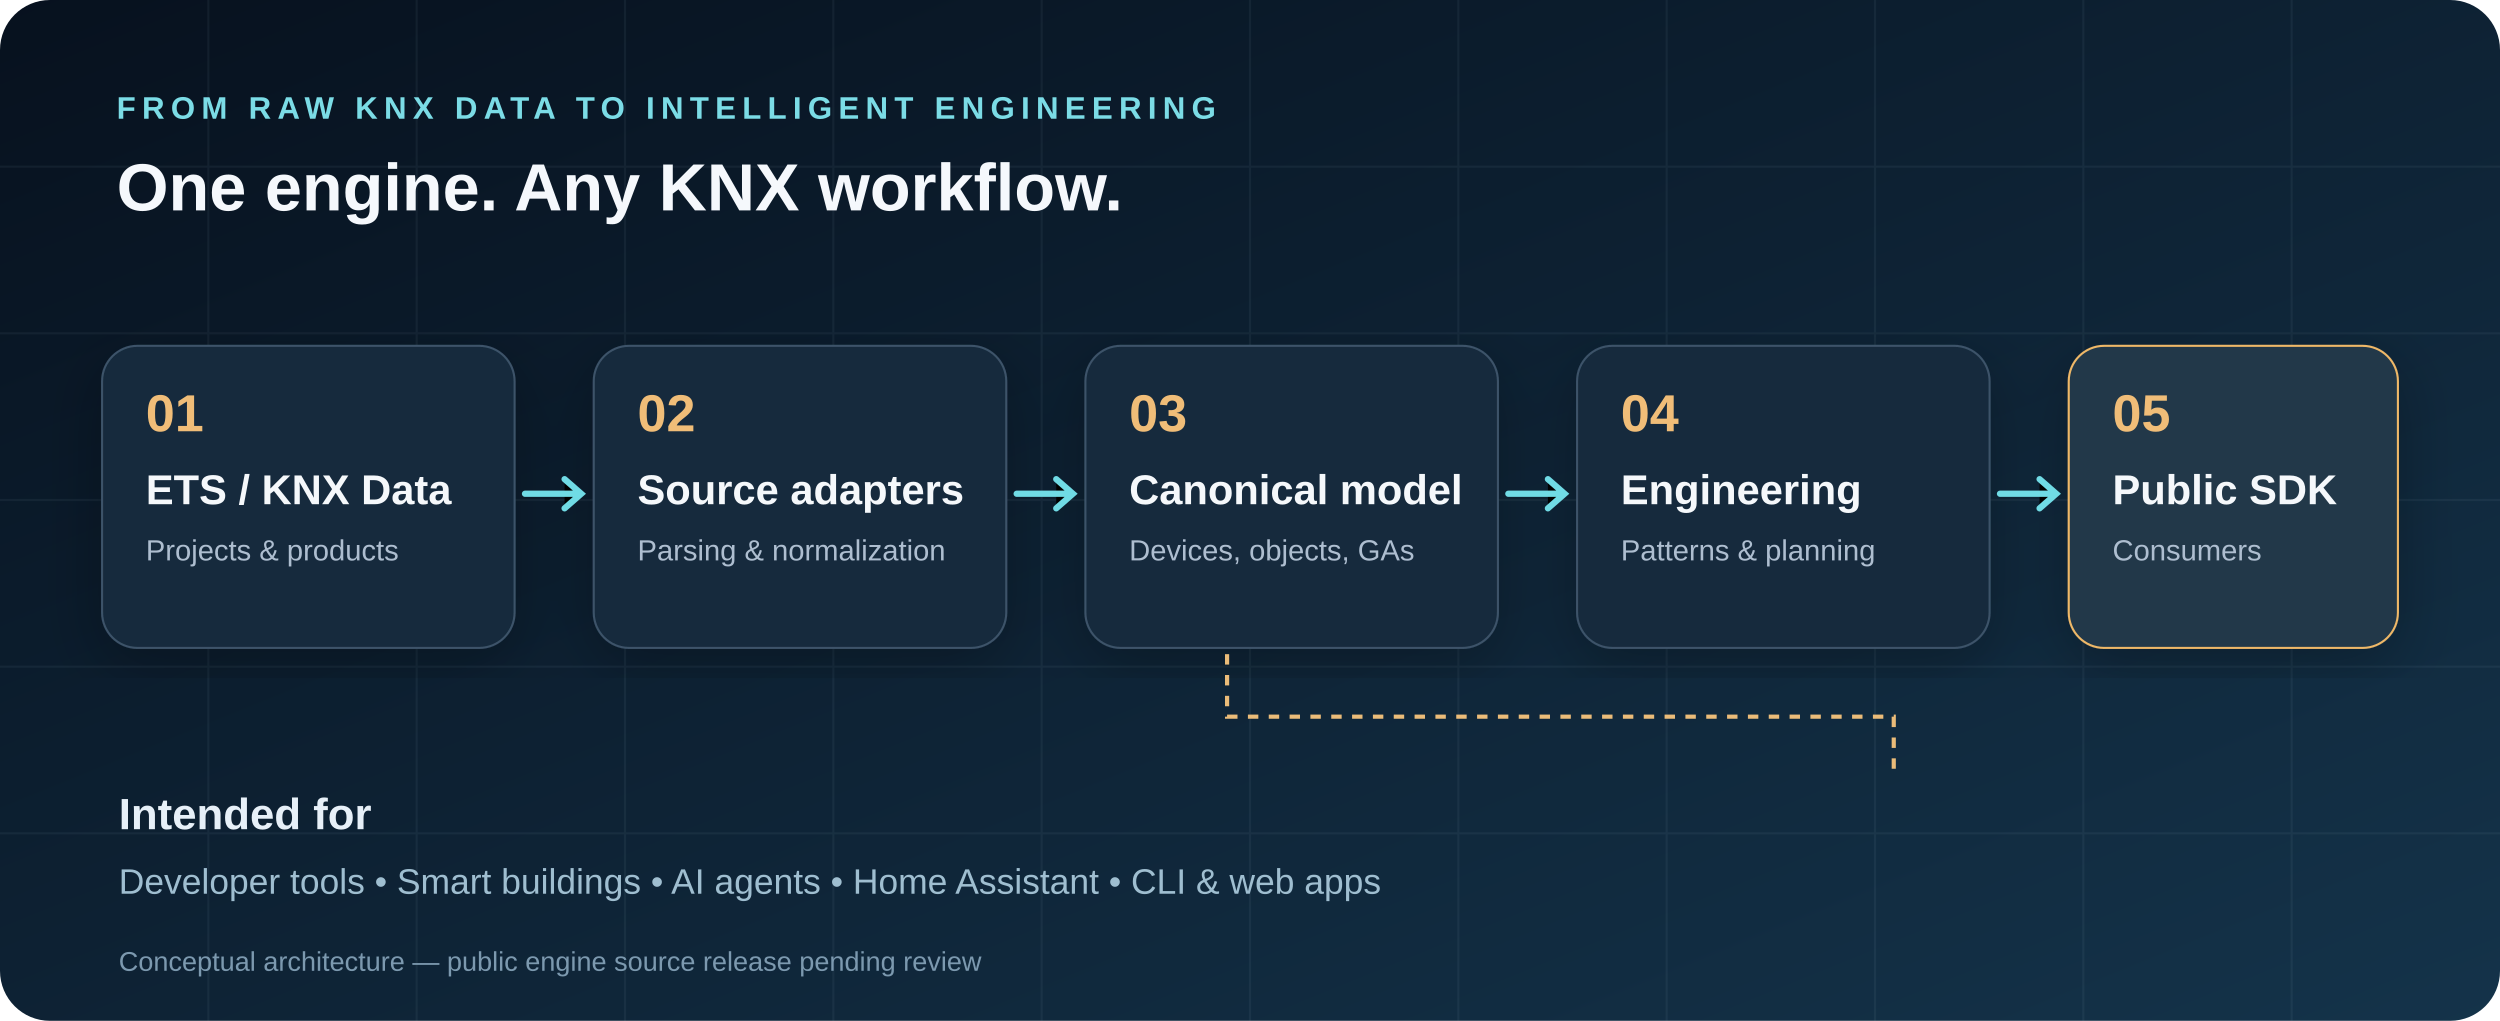
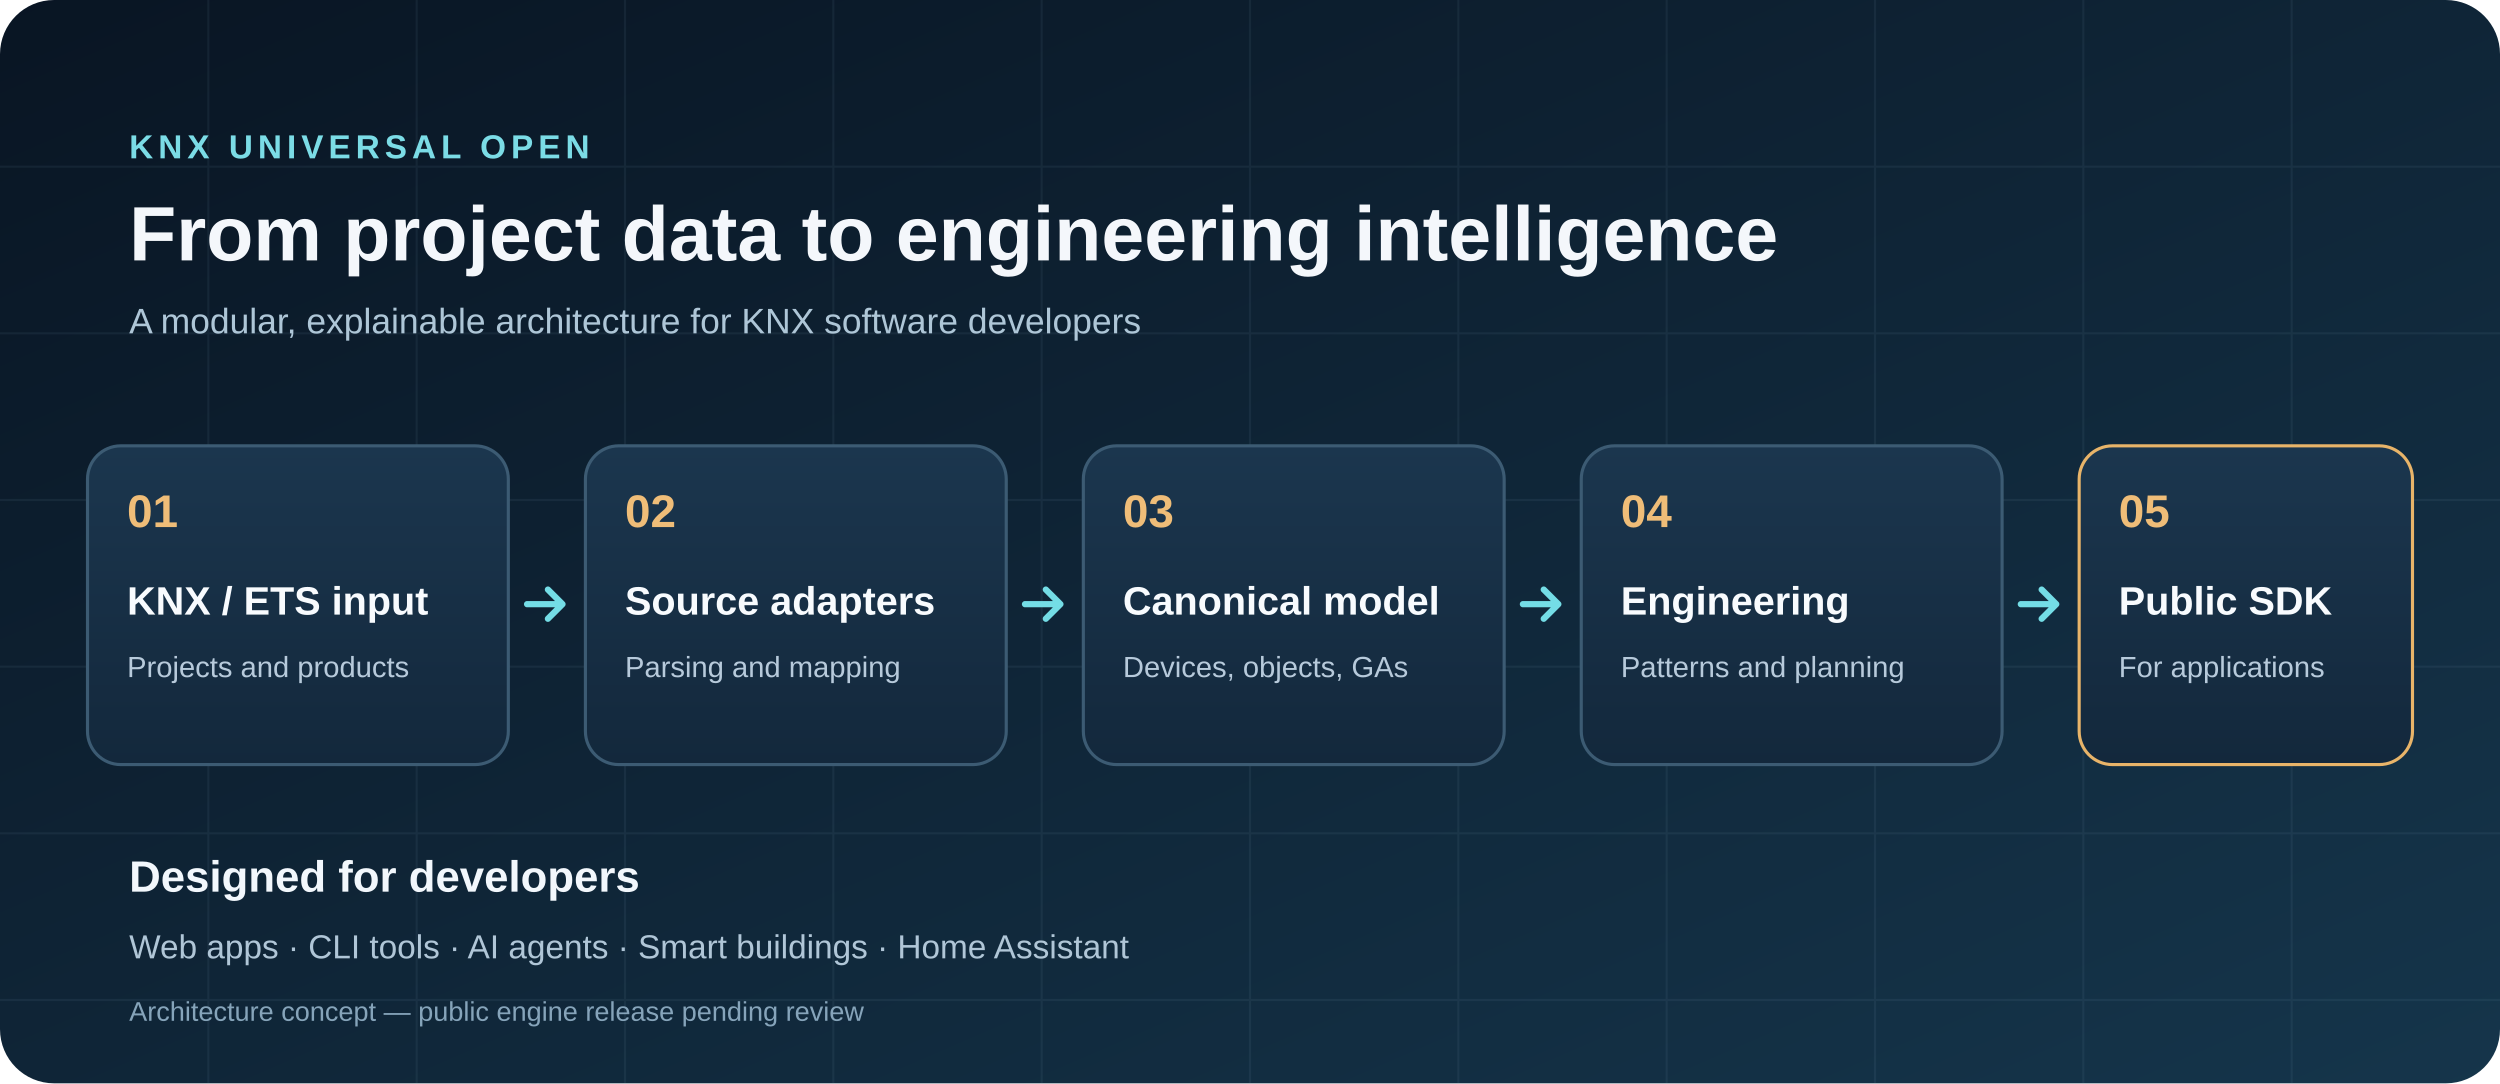
- <svg xmlns="http://www.w3.org/2000/svg" width="1200" height="490" viewBox="0 0 1200 490" role="img" aria-labelledby="title desc">
+ <svg xmlns="http://www.w3.org/2000/svg" width="1200" height="520" viewBox="0 0 1200 520" role="img" aria-labelledby="title desc">
  <defs>
-     <linearGradient id="bg" x2="1" y2="1">
-       <stop stop-color="#07111e" />
-       <stop offset="1" stop-color="#14334a" />
+     <linearGradient id="background" x1="0" y1="0" x2="1" y2="1">
+       <stop stop-color="#091523" />
+       <stop offset="1" stop-color="#15354b" />
    </linearGradient>
-     <linearGradient id="hero">
-       <stop stop-color="#efb867" />
-       <stop offset="1" stop-color="#74dce6" />
+     <linearGradient id="panel" x1="0" y1="0" x2="0" y2="1">
+       <stop stop-color="#1b364e" />
+       <stop offset="1" stop-color="#13283c" />
    </linearGradient>
-     <filter id="shadow">
-       <feDropShadow dx="0" dy="8" stdDeviation="15" flood-opacity=".27" />
-     </filter>
  </defs>
-   <rect width="1200" height="490" rx="24" fill="url(#bg)" />
-   <g opacity=".07" stroke="#9ec5d5">
-     <path d="M0 80h1200M0 160h1200M0 240h1200M0 320h1200M0 400h1200M100 0v490M200 0v490M300 0v490M400 0v490M500 0v490M600 0v490M700 0v490M800 0v490M900 0v490M1000 0v490M1100 0v490" />
+   <rect width="1200" height="520" rx="26" fill="url(#background)" />
+   <g stroke="#90b8c7" stroke-width="1" opacity=".08">
+     <path d="M0 80H1200 M0 160H1200 M0 240H1200 M0 320H1200 M0 400H1200 M0 480H1200 M100 0V520 M200 0V520 M300 0V520 M400 0V520 M500 0V520 M600 0V520 M700 0V520 M800 0V520 M900 0V520 M1000 0V520 M1100 0V520" />
  </g>
-   <text x="56" y="57" fill="#7bdce6" font-family="Segoe UI,Arial,sans-serif" font-weight="700" font-size="15" letter-spacing="3">FROM RAW KNX DATA TO INTELLIGENT ENGINEERING</text>
-   <text x="56" y="101" fill="#f5f8fc" font-family="Segoe UI,Arial,sans-serif" font-weight="800" font-size="32">One engine. Any KNX workflow.</text>
-   <g font-family="Segoe UI,Arial,sans-serif" filter="url(#shadow)">
-     <rect x="49" y="166" width="198" height="145" rx="17" fill="#162a3c" stroke="#3c5369" />
-     <rect x="285" y="166" width="198" height="145" rx="17" fill="#162a3c" stroke="#3c5369" />
-     <rect x="521" y="166" width="198" height="145" rx="17" fill="#162a3c" stroke="#3c5369" />
-     <rect x="757" y="166" width="198" height="145" rx="17" fill="#162a3c" stroke="#3c5369" />
-     <rect x="993" y="166" width="158" height="145" rx="17" fill="#20384a" stroke="#efb867" />
+   <g font-family="Arial,Helvetica,sans-serif">
+     <text x="62" y="76" fill="#7bdce6" font-weight="700" font-size="16" letter-spacing="2.4">KNX UNIVERSAL OPEN</text>
+     <text x="62" y="125" fill="#f4f7fb" font-weight="700" font-size="37">From project data to engineering intelligence</text>
+     <text x="62" y="160" fill="#aec6d7" font-size="17">A modular, explainable architecture for KNX software developers</text>
  </g>
-   <g font-family="Segoe UI,Arial,sans-serif">
-     <g fill="#f0bd78" font-size="25" font-weight="700">
-       <text x="70" y="207">01</text>
-       <text x="306" y="207">02</text>
-       <text x="542" y="207">03</text>
-       <text x="778" y="207">04</text>
-       <text x="1014" y="207">05</text>
+   <g fill="url(#panel)" stroke="#3c5b73" stroke-width="1.5">
+     <rect x="42" y="214" width="202" height="153" rx="16" />
+     <rect x="281" y="214" width="202" height="153" rx="16" />
+     <rect x="520" y="214" width="202" height="153" rx="16" />
+     <rect x="759" y="214" width="202" height="153" rx="16" />
+     <rect x="998" y="214" width="160" height="153" rx="16" stroke="#e8b469" />
+   </g>
+   <g font-family="Arial,Helvetica,sans-serif">
+     <g fill="#efbd78" font-size="22" font-weight="700">
+       <text x="61" y="253">01</text>
+       <text x="300" y="253">02</text>
+       <text x="539" y="253">03</text>
+       <text x="778" y="253">04</text>
+       <text x="1017" y="253">05</text>
    </g>
-     <g fill="#f5f8fb" font-size="20" font-weight="700">
-       <text x="70" y="242">ETS / KNX Data</text>
-       <text x="306" y="242">Source adapters</text>
-       <text x="542" y="242">Canonical model</text>
-       <text x="778" y="242">Engineering</text>
-       <text x="1014" y="242">Public SDK</text>
+     <g fill="#f8fbfe" font-size="19" font-weight="700">
+       <text x="61" y="295">KNX / ETS input</text>
+       <text x="300" y="295">Source adapters</text>
+       <text x="539" y="295">Canonical model</text>
+       <text x="778" y="295">Engineering</text>
+       <text x="1017" y="295">Public SDK</text>
    </g>
-     <g fill="#aebed0" font-size="14">
-       <text x="70" y="269">Projects &amp; products</text>
-       <text x="306" y="269">Parsing &amp; normalization</text>
-       <text x="542" y="269">Devices, objects, GAs</text>
-       <text x="778" y="269">Patterns &amp; planning</text>
-       <text x="1014" y="269">Consumers</text>
+     <g fill="#b7cadb" font-size="14">
+       <text x="61" y="325">Projects and products</text>
+       <text x="300" y="325">Parsing and mapping</text>
+       <text x="539" y="325">Devices, objects, GAs</text>
+       <text x="778" y="325">Patterns and planning</text>
+       <text x="1017" y="325">For applications</text>
    </g>
  </g>
-   <g stroke="#70dbe5" stroke-width="3" stroke-linecap="round">
-     <path d="M252 237h27m-8 -7 8 7 -8 7M488 237h27m-8 -7 8 7 -8 7M724 237h27m-8 -7 8 7 -8 7M960 237h27m-8 -7 8 7 -8 7" />
+   <g stroke="#74dde6" fill="none" stroke-width="3" stroke-linejoin="round" stroke-linecap="round">
+     <path d="M253 290h17l-7-7m7 7-7 7" />
+     <path d="M492 290h17l-7-7m7 7-7 7" />
+     <path d="M731 290h17l-7-7m7 7-7 7" />
+     <path d="M970 290h17l-7-7m7 7-7 7" />
  </g>
-   <path d="M589 314v30h320v30" fill="none" stroke="#ebbc79" stroke-width="2" stroke-dasharray="5 5" />
-   <g font-family="Segoe UI,Arial,sans-serif">
-     <text x="57" y="398" fill="#e7f0f8" font-size="21" font-weight="700">Intended for</text>
-     <text x="57" y="429" fill="#9fbed0" font-size="17">Developer tools • Smart buildings • AI agents • Home Assistant • CLI &amp; web apps</text>
-     <text x="57" y="466" fill="#7c99af" font-size="13">Conceptual architecture — public engine source release pending review</text>
+   <g font-family="Arial,Helvetica,sans-serif">
+     <text x="62" y="428" fill="#f2f7fc" font-size="21" font-weight="700">Designed for developers</text>
+     <text x="62" y="460" fill="#b0c6d7" font-size="16">Web apps  ·  CLI tools  ·  AI agents  ·  Smart buildings  ·  Home Assistant</text>
+     <text x="62" y="490" fill="#86a4ba" font-size="13">Architecture concept — public engine release pending review</text>
  </g>
</svg>
